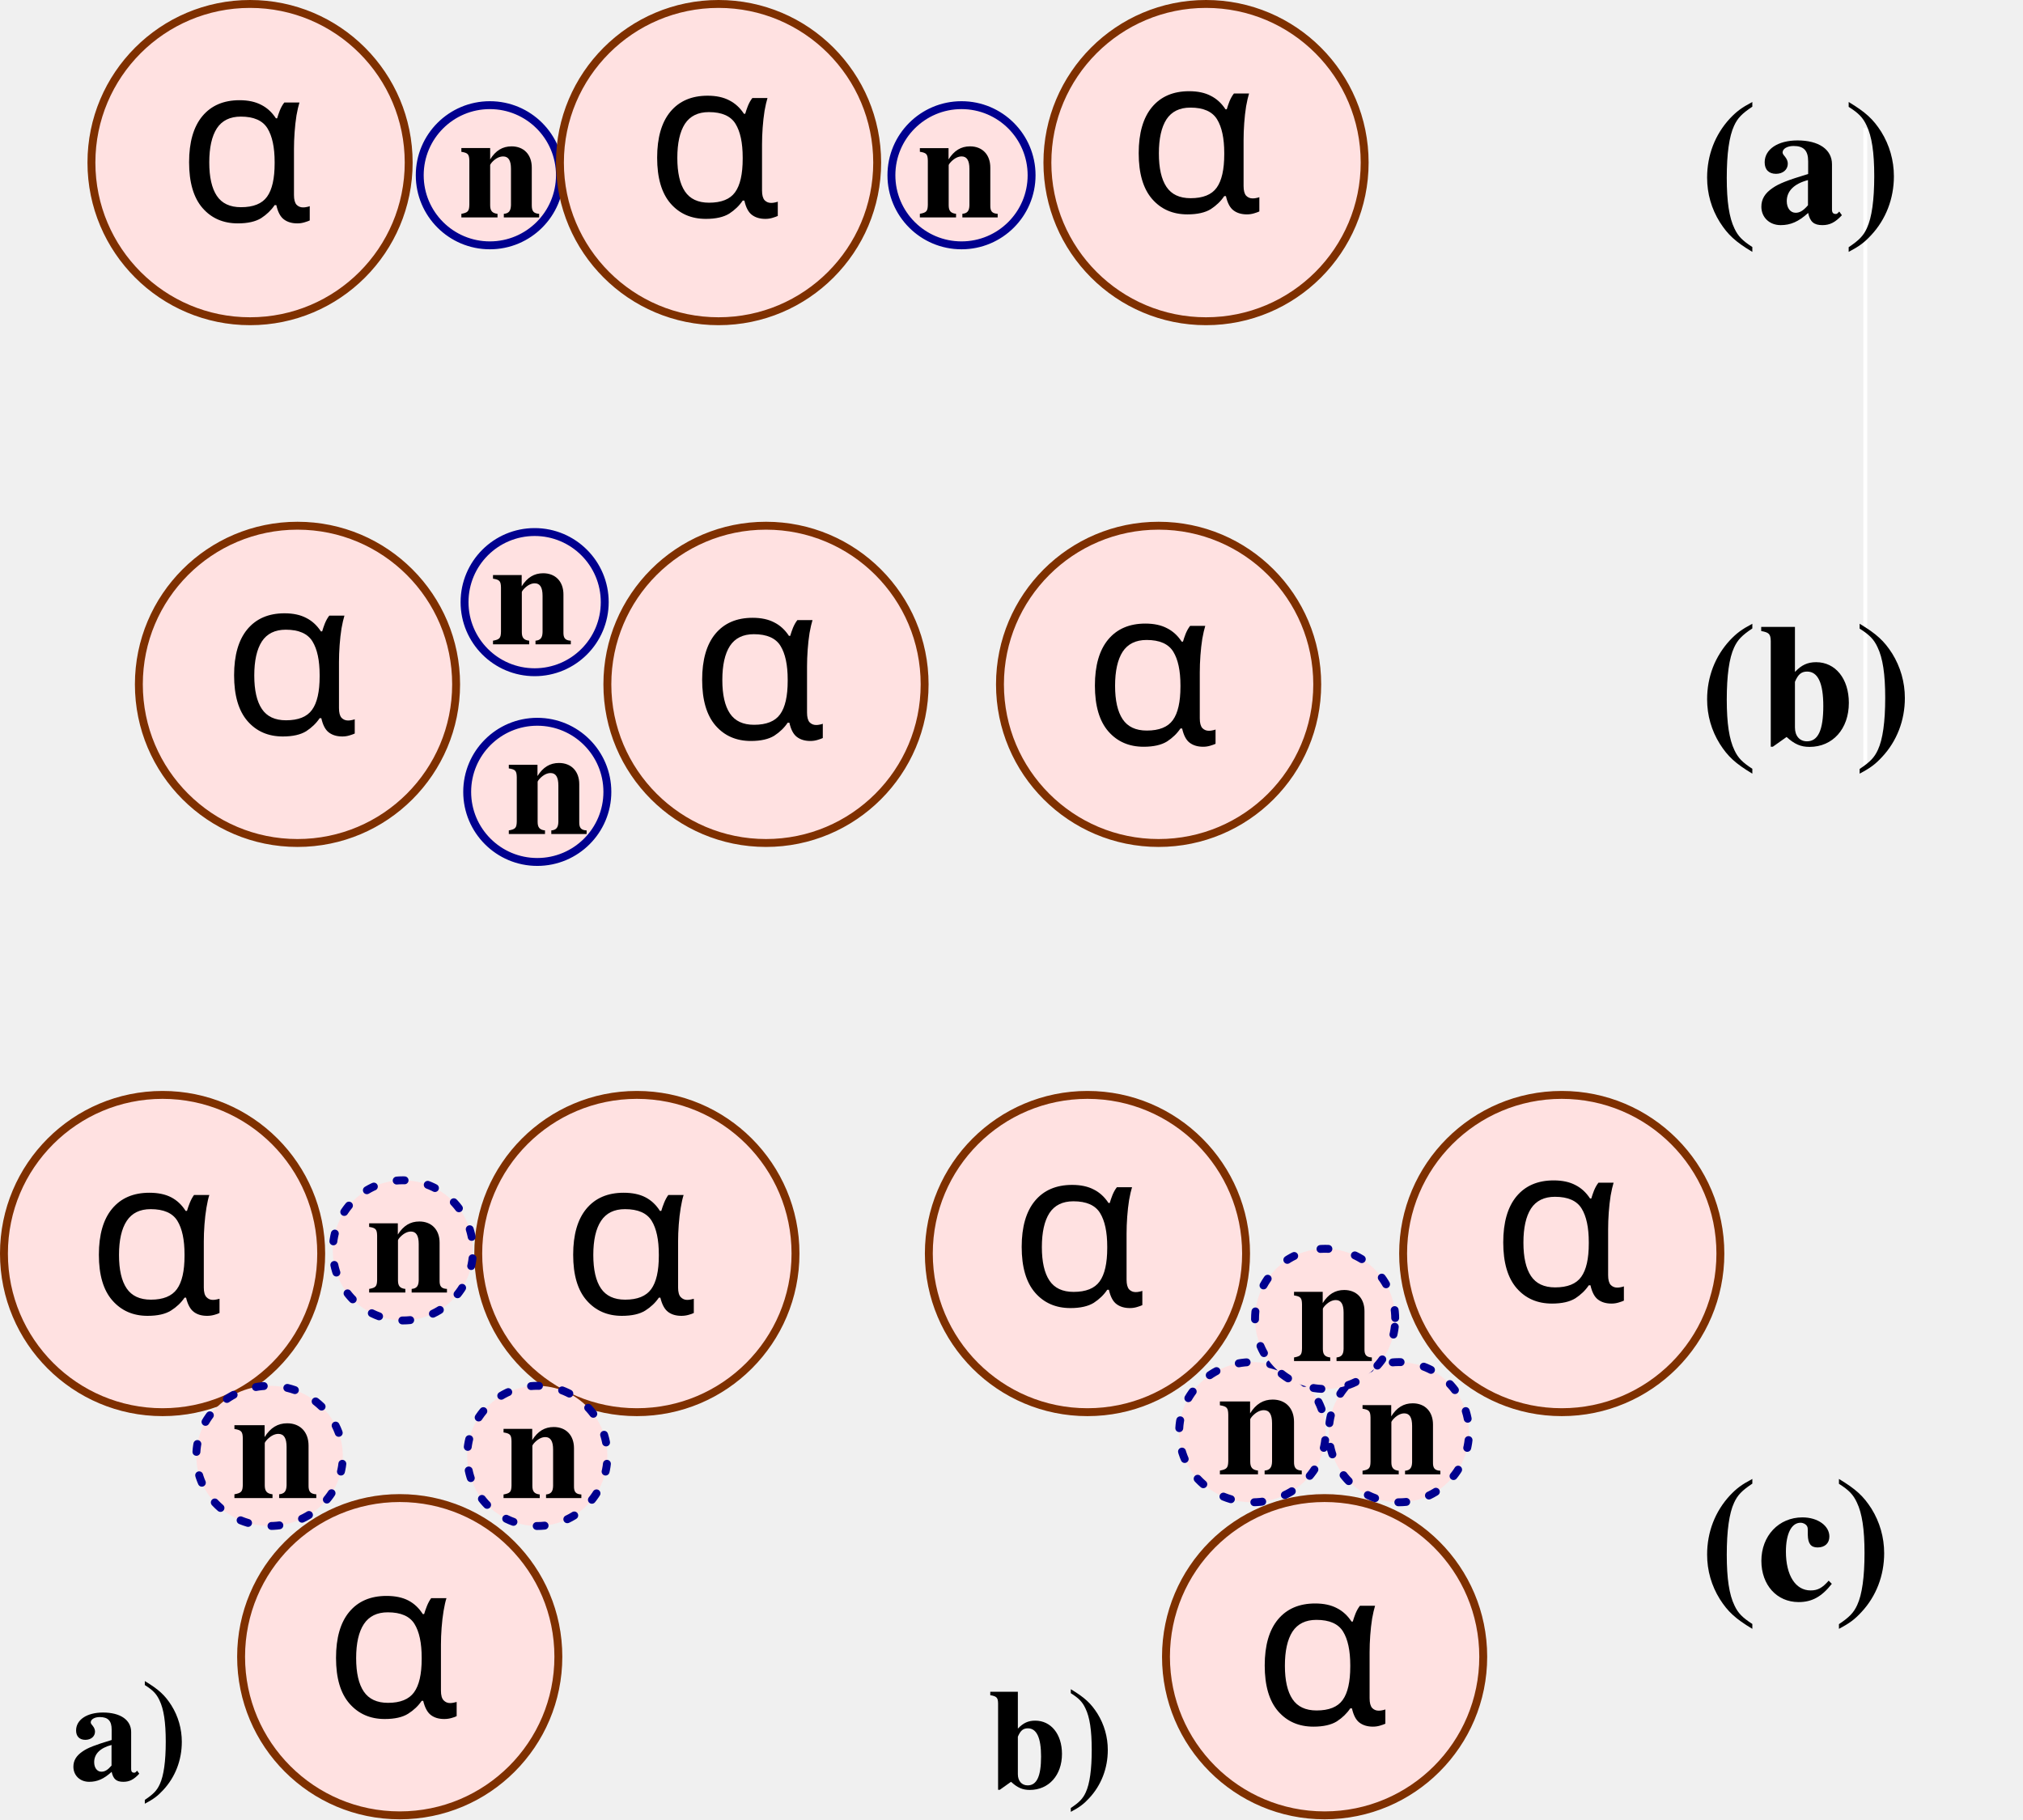
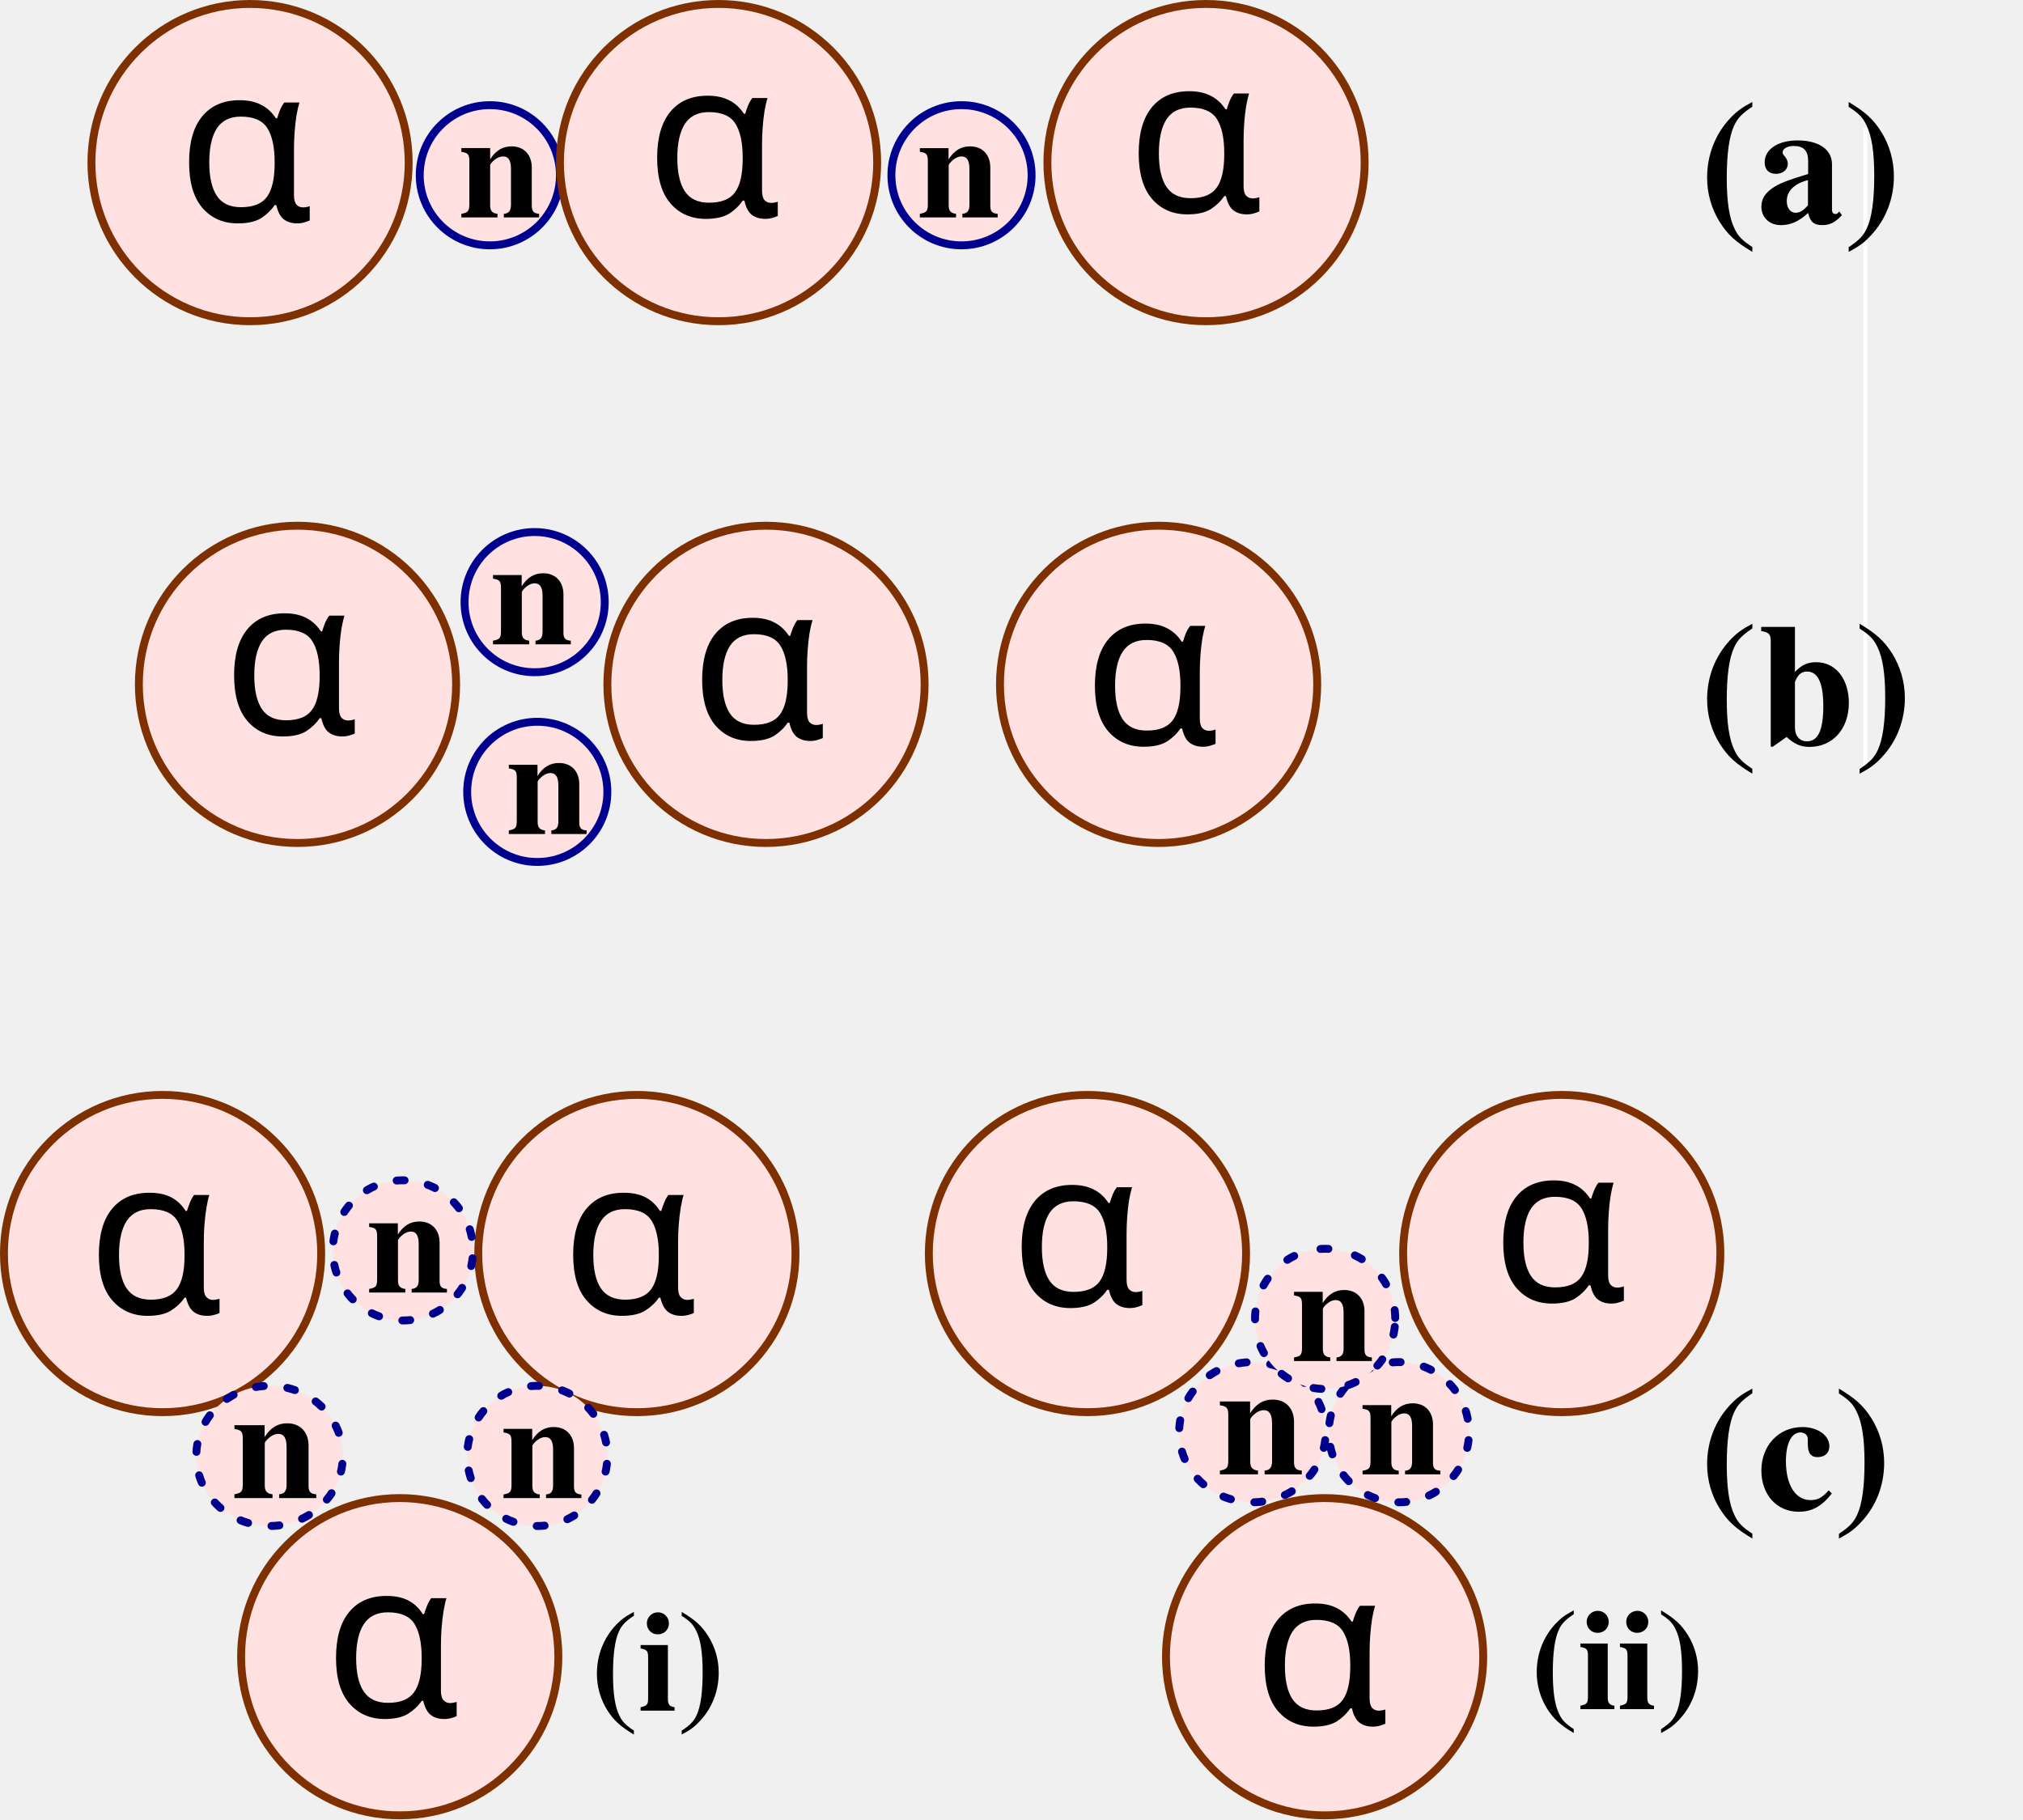
<svg xmlns="http://www.w3.org/2000/svg" width="53.054mm" height="47.709mm" viewBox="0 0 53.054 47.709" version="1.1" id="svg5">
  <defs id="defs2">
    <clipPath clipPathUnits="userSpaceOnUse" id="clipPath2696">
      <path d="M 739.575,6132.36 V 4997.3 H 2014.57 v 1135.06 z" id="path2694" />
    </clipPath>
  </defs>
  <g id="layer1" transform="translate(-64.4286,-136.0465)">
    <g id="g2680" transform="matrix(0.04233333,0,0,-0.04233333,33.01221,395.5434)">
      <g id="g2690">
        <g id="g2692" clip-path="url(#clipPath2696)">
          <path d="M 1897.67,6050.68 V 5654.01" style="fill:none;stroke:#ffffff;stroke-width:2.449;stroke-linecap:butt;stroke-linejoin:miter;stroke-miterlimit:10;stroke-dasharray:none;stroke-opacity:1" id="path2698" />
          <path d="m 1558.14,5705.92 c 0,-54.27 -44,-98.27 -98.27,-98.27 -54.27,0 -98.27,44 -98.27,98.27 0,54.27 44,98.27 98.27,98.27 54.27,0 98.27,-44 98.27,-98.27" style="fill:#ffe1e1;fill-opacity:1;fill-rule:evenodd;stroke:none" id="path2700" />
          <path d="m 1558.14,5705.92 c 0,-54.27 -44,-98.27 -98.27,-98.27 -54.27,0 -98.27,44 -98.27,98.27 0,54.27 44,98.27 98.27,98.27 54.27,0 98.27,-44 98.27,-98.27 z" style="fill:none;stroke:#7f3000;stroke-width:4.897;stroke-linecap:butt;stroke-linejoin:miter;stroke-miterlimit:10;stroke-dasharray:none;stroke-opacity:1" id="path2702" />
          <g id="g2704" transform="scale(8.33333)">
            <text transform="matrix(1,0,0,-1,169.543,680.244)" style="font-variant:normal;font-weight:normal;font-size:16.454px;font-family:Symbol;-inkscape-font-specification:Symbol;writing-mode:lr-tb;fill:#000000;fill-opacity:1;fill-rule:nonzero;stroke:none" id="text2708">
              <tspan x="0" y="0" id="tspan2706">α</tspan>
            </text>
          </g>
          <path d="m 1089,6021.29 c 0,-23.98 -19.44,-43.42 -43.42,-43.42 -23.99,0 -43.43,19.44 -43.43,43.42 0,23.98 19.44,43.42 43.43,43.42 23.98,0 43.42,-19.44 43.42,-43.42" style="fill:#ffe1e1;fill-opacity:1;fill-rule:evenodd;stroke:none" id="path2710" />
          <path d="m 1089,6021.29 c 0,-23.98 -19.44,-43.42 -43.42,-43.42 -23.99,0 -43.43,19.44 -43.43,43.42 0,23.98 19.44,43.42 43.43,43.42 23.98,0 43.42,-19.44 43.42,-43.42 z" style="fill:none;stroke:#00008f;stroke-width:4.897;stroke-linecap:butt;stroke-linejoin:miter;stroke-miterlimit:10;stroke-dasharray:none;stroke-opacity:1" id="path2712" />
          <g id="g2714" transform="scale(8.33333)">
            <text transform="matrix(1,0,0,-1,123.118,719.421)" style="font-variant:normal;font-weight:bold;font-size:11.165px;font-family:Times;-inkscape-font-specification:Times-Bold;writing-mode:lr-tb;fill:#000000;fill-opacity:1;fill-rule:nonzero;stroke:none" id="text2718">
              <tspan x="0" y="0" id="tspan2716">n</tspan>
            </text>
          </g>
          <path d="m 1314.92,5705.92 c 0,-54.27 -44,-98.27 -98.27,-98.27 -54.27,0 -98.27,44 -98.27,98.27 0,54.27 44,98.27 98.27,98.27 54.27,0 98.27,-44 98.27,-98.27" style="fill:#ffe1e1;fill-opacity:1;fill-rule:evenodd;stroke:none" id="path2720" />
          <path d="m 1314.92,5705.92 c 0,-54.27 -44,-98.27 -98.27,-98.27 -54.27,0 -98.27,44 -98.27,98.27 0,54.27 44,98.27 98.27,98.27 54.27,0 98.27,-44 98.27,-98.27 z" style="fill:none;stroke:#7f3000;stroke-width:4.897;stroke-linecap:butt;stroke-linejoin:miter;stroke-miterlimit:10;stroke-dasharray:none;stroke-opacity:1" id="path2722" />
          <path d="m 1024.68,5705.92 c 0,-54.27 -43.995,-98.27 -98.267,-98.27 -54.272,0 -98.268,44 -98.268,98.27 0,54.27 43.996,98.27 98.268,98.27 54.272,0 98.267,-44 98.267,-98.27" style="fill:#ffe1e1;fill-opacity:1;fill-rule:evenodd;stroke:none" id="path2724" />
          <path d="m 1024.68,5705.92 c 0,-54.27 -43.995,-98.27 -98.267,-98.27 -54.272,0 -98.268,44 -98.268,98.27 0,54.27 43.996,98.27 98.268,98.27 54.272,0 98.267,-44 98.267,-98.27 z" style="fill:none;stroke:#7f3000;stroke-width:4.897;stroke-linecap:butt;stroke-linejoin:miter;stroke-miterlimit:10;stroke-dasharray:none;stroke-opacity:1" id="path2726" />
          <path d="m 1118.38,5639.32 c 0,-23.98 -19.44,-43.42 -43.42,-43.42 -23.98,0 -43.42,19.44 -43.42,43.42 0,23.98 19.44,43.42 43.42,43.42 23.98,0 43.42,-19.44 43.42,-43.42" style="fill:#ffe1e1;fill-opacity:1;fill-rule:evenodd;stroke:none" id="path2728" />
          <path d="m 1118.38,5639.32 c 0,-23.98 -19.44,-43.42 -43.42,-43.42 -23.98,0 -43.42,19.44 -43.42,43.42 0,23.98 19.44,43.42 43.42,43.42 23.98,0 43.42,-19.44 43.42,-43.42 z" style="fill:none;stroke:#00008f;stroke-width:4.897;stroke-linecap:butt;stroke-linejoin:miter;stroke-miterlimit:10;stroke-dasharray:none;stroke-opacity:1" id="path2730" />
          <path d="m 1116.75,5756.85 c 0,-23.98 -19.44,-43.42 -43.42,-43.42 -23.98,0 -43.42,19.44 -43.42,43.42 0,23.98 19.44,43.42 43.42,43.42 23.98,0 43.42,-19.44 43.42,-43.42" style="fill:#ffe1e1;fill-opacity:1;fill-rule:evenodd;stroke:none" id="path2732" />
          <path d="m 1116.75,5756.85 c 0,-23.98 -19.44,-43.42 -43.42,-43.42 -23.98,0 -43.42,19.44 -43.42,43.42 0,23.98 19.44,43.42 43.42,43.42 23.98,0 43.42,-19.44 43.42,-43.42 z" style="fill:none;stroke:#00008f;stroke-width:4.897;stroke-linecap:butt;stroke-linejoin:miter;stroke-miterlimit:10;stroke-dasharray:none;stroke-opacity:1" id="path2734" />
          <path d="m 995.299,6029.13 c 0,-54.27 -43.997,-98.27 -98.268,-98.27 -54.272,0 -98.269,44 -98.269,98.27 0,54.27 43.997,98.27 98.269,98.27 54.271,0 98.268,-44 98.268,-98.27" style="fill:#ffe1e1;fill-opacity:1;fill-rule:evenodd;stroke:none" id="path2736" />
          <path d="m 995.299,6029.13 c 0,-54.27 -43.997,-98.27 -98.268,-98.27 -54.272,0 -98.269,44 -98.269,98.27 0,54.27 43.997,98.27 98.269,98.27 54.271,0 98.268,-44 98.268,-98.27 z" style="fill:none;stroke:#7f3000;stroke-width:4.897;stroke-linecap:butt;stroke-linejoin:miter;stroke-miterlimit:10;stroke-dasharray:none;stroke-opacity:1" id="path2738" />
          <path d="m 1285.53,6029.13 c 0,-54.27 -43.99,-98.27 -98.27,-98.27 -54.27,0 -98.26,44 -98.26,98.27 0,54.27 43.99,98.27 98.26,98.27 54.28,0 98.27,-44 98.27,-98.27" style="fill:#ffe1e1;fill-opacity:1;fill-rule:evenodd;stroke:none" id="path2740" />
          <path d="m 1285.53,6029.13 c 0,-54.27 -43.99,-98.27 -98.27,-98.27 -54.27,0 -98.26,44 -98.26,98.27 0,54.27 43.99,98.27 98.26,98.27 54.28,0 98.27,-44 98.27,-98.27 z" style="fill:none;stroke:#7f3000;stroke-width:4.897;stroke-linecap:butt;stroke-linejoin:miter;stroke-miterlimit:10;stroke-dasharray:none;stroke-opacity:1" id="path2742" />
          <path d="m 1587.52,6029.13 c 0,-54.27 -44,-98.27 -98.27,-98.27 -54.27,0 -98.27,44 -98.27,98.27 0,54.27 44,98.27 98.27,98.27 54.27,0 98.27,-44 98.27,-98.27" style="fill:#ffe1e1;fill-opacity:1;fill-rule:evenodd;stroke:none" id="path2744" />
          <path d="m 1587.52,6029.13 c 0,-54.27 -44,-98.27 -98.27,-98.27 -54.27,0 -98.27,44 -98.27,98.27 0,54.27 44,98.27 98.27,98.27 54.27,0 98.27,-44 98.27,-98.27 z" style="fill:none;stroke:#7f3000;stroke-width:4.897;stroke-linecap:butt;stroke-linejoin:miter;stroke-miterlimit:10;stroke-dasharray:none;stroke-opacity:1" id="path2746" />
          <path d="m 1381.19,6021.29 c 0,-23.98 -19.44,-43.42 -43.42,-43.42 -23.98,0 -43.42,19.44 -43.42,43.42 0,23.98 19.44,43.42 43.42,43.42 23.98,0 43.42,-19.44 43.42,-43.42" style="fill:#ffe1e1;fill-opacity:1;fill-rule:evenodd;stroke:none" id="path2748" />
          <path d="m 1381.19,6021.29 c 0,-23.98 -19.44,-43.42 -43.42,-43.42 -23.98,0 -43.42,19.44 -43.42,43.42 0,23.98 19.44,43.42 43.42,43.42 23.98,0 43.42,-19.44 43.42,-43.42 z" style="fill:none;stroke:#00008f;stroke-width:4.897;stroke-linecap:butt;stroke-linejoin:miter;stroke-miterlimit:10;stroke-dasharray:none;stroke-opacity:1" id="path2750" />
          <path d="m 941.104,5353.33 c 0,-54.27 -43.996,-98.27 -98.268,-98.27 -54.272,0 -98.268,44 -98.268,98.27 0,54.27 43.996,98.27 98.268,98.27 54.272,0 98.268,-44 98.268,-98.27" style="fill:#ffe1e1;fill-opacity:1;fill-rule:evenodd;stroke:none" id="path2752" />
          <path d="m 941.104,5353.33 c 0,-54.27 -43.996,-98.27 -98.268,-98.27 -54.272,0 -98.268,44 -98.268,98.27 0,54.27 43.996,98.27 98.268,98.27 54.272,0 98.268,-44 98.268,-98.27 z" style="fill:none;stroke:#7f3000;stroke-width:4.897;stroke-linecap:butt;stroke-linejoin:miter;stroke-miterlimit:10;stroke-dasharray:none;stroke-opacity:1" id="path2754" />
          <path d="m 1088.02,5103.58 c 0,-54.27 -44,-98.27 -98.271,-98.27 -54.272,0 -98.268,44 -98.268,98.27 0,54.27 43.996,98.27 98.268,98.27 54.271,0 98.271,-44 98.271,-98.27" style="fill:#ffe1e1;fill-opacity:1;fill-rule:evenodd;stroke:none" id="path2756" />
          <path d="m 1088.02,5103.58 c 0,-54.27 -44,-98.27 -98.271,-98.27 -54.272,0 -98.268,44 -98.268,98.27 0,54.27 43.996,98.27 98.268,98.27 54.271,0 98.271,-44 98.271,-98.27 z" style="fill:none;stroke:#7f3000;stroke-width:4.897;stroke-linecap:butt;stroke-linejoin:miter;stroke-miterlimit:10;stroke-dasharray:none;stroke-opacity:1" id="path2758" />
          <path d="m 1234.93,5353.33 c 0,-54.27 -44,-98.27 -98.27,-98.27 -54.27,0 -98.27,44 -98.27,98.27 0,54.27 44,98.27 98.27,98.27 54.27,0 98.27,-44 98.27,-98.27" style="fill:#ffe1e1;fill-opacity:1;fill-rule:evenodd;stroke:none" id="path2760" />
          <path d="m 1234.93,5353.33 c 0,-54.27 -44,-98.27 -98.27,-98.27 -54.27,0 -98.27,44 -98.27,98.27 0,54.27 44,98.27 98.27,98.27 54.27,0 98.27,-44 98.27,-98.27 z" style="fill:none;stroke:#7f3000;stroke-width:4.897;stroke-linecap:butt;stroke-linejoin:miter;stroke-miterlimit:10;stroke-dasharray:none;stroke-opacity:1" id="path2762" />
          <path d="m 954.49,5227.97 c 0,-23.98 -20.318,-43.42 -45.38,-43.42 -25.062,0 -45.38,19.44 -45.38,43.42 0,23.98 20.318,43.42 45.38,43.42 25.062,0 45.38,-19.44 45.38,-43.42" style="fill:#ffe1e1;fill-opacity:1;fill-rule:evenodd;stroke:none" id="path2764" />
          <path d="m 954.49,5227.97 c 0,-23.98 -20.318,-43.42 -45.38,-43.42 -25.062,0 -45.38,19.44 -45.38,43.42 0,23.98 20.318,43.42 45.38,43.42 25.062,0 45.38,-19.44 45.38,-43.42 z" style="fill:none;stroke:#00008f;stroke-width:4.897;stroke-linecap:round;stroke-linejoin:miter;stroke-miterlimit:10;stroke-dasharray:4.897, 14.691;stroke-dashoffset:14.691;stroke-opacity:1" id="path2766" />
          <path d="m 1035.13,5355.29 c 0,-23.98 -19.44,-43.42 -43.422,-43.42 -23.981,0 -43.421,19.44 -43.421,43.42 0,23.98 19.44,43.42 43.421,43.42 23.982,0 43.422,-19.44 43.422,-43.42" style="fill:#ffe1e1;fill-opacity:1;fill-rule:evenodd;stroke:none" id="path2768" />
          <path d="m 1035.13,5355.29 c 0,-23.98 -19.44,-43.42 -43.422,-43.42 -23.981,0 -43.421,19.44 -43.421,43.42 0,23.98 19.44,43.42 43.421,43.42 23.982,0 43.422,-19.44 43.422,-43.42 z" style="fill:none;stroke:#00008f;stroke-width:4.897;stroke-linecap:round;stroke-linejoin:miter;stroke-miterlimit:10;stroke-dasharray:4.897, 14.691;stroke-dashoffset:14.691;stroke-opacity:1" id="path2770" />
          <path d="m 1118.38,5227.97 c 0,-23.98 -19.44,-43.42 -43.42,-43.42 -23.98,0 -43.42,19.44 -43.42,43.42 0,23.98 19.44,43.42 43.42,43.42 23.98,0 43.42,-19.44 43.42,-43.42" style="fill:#ffe1e1;fill-opacity:1;fill-rule:evenodd;stroke:none" id="path2772" />
          <path d="m 1118.38,5227.97 c 0,-23.98 -19.44,-43.42 -43.42,-43.42 -23.98,0 -43.42,19.44 -43.42,43.42 0,23.98 19.44,43.42 43.42,43.42 23.98,0 43.42,-19.44 43.42,-43.42 z" style="fill:none;stroke:#00008f;stroke-width:4.897;stroke-linecap:round;stroke-linejoin:miter;stroke-miterlimit:10;stroke-dasharray:4.897, 14.691;stroke-dashoffset:14.691;stroke-opacity:1" id="path2774" />
          <path d="m 1660.98,5103.58 c 0,-54.27 -44,-98.27 -98.27,-98.27 -54.27,0 -98.27,44 -98.27,98.27 0,54.27 44,98.27 98.27,98.27 54.27,0 98.27,-44 98.27,-98.27" style="fill:#ffe1e1;fill-opacity:1;fill-rule:evenodd;stroke:none" id="path2776" />
          <path d="m 1660.98,5103.58 c 0,-54.27 -44,-98.27 -98.27,-98.27 -54.27,0 -98.27,44 -98.27,98.27 0,54.27 44,98.27 98.27,98.27 54.27,0 98.27,-44 98.27,-98.27 z" style="fill:none;stroke:#7f3000;stroke-width:4.897;stroke-linecap:round;stroke-linejoin:miter;stroke-miterlimit:10;stroke-dasharray:none;stroke-opacity:1" id="path2778" />
          <path d="m 1514.06,5353.33 c 0,-54.27 -43.99,-98.27 -98.26,-98.27 -54.28,0 -98.27,44 -98.27,98.27 0,54.27 43.99,98.27 98.27,98.27 54.27,0 98.26,-44 98.26,-98.27" style="fill:#ffe1e1;fill-opacity:1;fill-rule:evenodd;stroke:none" id="path2780" />
          <path d="m 1514.06,5353.33 c 0,-54.27 -43.99,-98.27 -98.26,-98.27 -54.28,0 -98.27,44 -98.27,98.27 0,54.27 43.99,98.27 98.27,98.27 54.27,0 98.26,-44 98.26,-98.27 z" style="fill:none;stroke:#7f3000;stroke-width:4.897;stroke-linecap:round;stroke-linejoin:miter;stroke-miterlimit:10;stroke-dasharray:none;stroke-opacity:1" id="path2782" />
          <path d="m 1807.89,5353.33 c 0,-54.27 -44,-98.27 -98.27,-98.27 -54.27,0 -98.27,44 -98.27,98.27 0,54.27 44,98.27 98.27,98.27 54.27,0 98.27,-44 98.27,-98.27" style="fill:#ffe1e1;fill-opacity:1;fill-rule:evenodd;stroke:none" id="path2784" />
          <path d="m 1807.89,5353.33 c 0,-54.27 -44,-98.27 -98.27,-98.27 -54.27,0 -98.27,44 -98.27,98.27 0,54.27 44,98.27 98.27,98.27 54.27,0 98.27,-44 98.27,-98.27 z" style="fill:none;stroke:#7f3000;stroke-width:4.897;stroke-linecap:round;stroke-linejoin:miter;stroke-miterlimit:10;stroke-dasharray:none;stroke-opacity:1" id="path2786" />
          <path d="m 1652.16,5242.66 c 0,-23.98 -19.44,-43.42 -43.42,-43.42 -23.98,0 -43.42,19.44 -43.42,43.42 0,23.98 19.44,43.42 43.42,43.42 23.98,0 43.42,-19.44 43.42,-43.42" style="fill:#ffe1e1;fill-opacity:1;fill-rule:evenodd;stroke:none" id="path2788" />
          <path d="m 1652.16,5242.66 c 0,-23.98 -19.44,-43.42 -43.42,-43.42 -23.98,0 -43.42,19.44 -43.42,43.42 0,23.98 19.44,43.42 43.42,43.42 23.98,0 43.42,-19.44 43.42,-43.42 z" style="fill:none;stroke:#00008f;stroke-width:4.897;stroke-linecap:round;stroke-linejoin:miter;stroke-miterlimit:10;stroke-dasharray:4.897, 14.691;stroke-dashoffset:14.691;stroke-opacity:1" id="path2790" />
          <path d="m 1563.36,5242.66 c 0,-23.98 -20.32,-43.42 -45.38,-43.42 -25.06,0 -45.38,19.44 -45.38,43.42 0,23.98 20.32,43.42 45.38,43.42 25.06,0 45.38,-19.44 45.38,-43.42" style="fill:#ffe1e1;fill-opacity:1;fill-rule:evenodd;stroke:none" id="path2792" />
          <path d="m 1563.36,5242.66 c 0,-23.98 -20.32,-43.42 -45.38,-43.42 -25.06,0 -45.38,19.44 -45.38,43.42 0,23.98 20.32,43.42 45.38,43.42 25.06,0 45.38,-19.44 45.38,-43.42 z" style="fill:none;stroke:#00008f;stroke-width:4.897;stroke-linecap:round;stroke-linejoin:miter;stroke-miterlimit:10;stroke-dasharray:4.897, 14.691;stroke-dashoffset:14.691;stroke-opacity:1" id="path2794" />
          <path d="m 1606.46,5312.85 c 0,-23.98 -19.45,-43.42 -43.43,-43.42 -23.98,0 -43.42,19.44 -43.42,43.42 0,23.98 19.44,43.42 43.42,43.42 23.98,0 43.43,-19.44 43.43,-43.42" style="fill:#ffe1e1;fill-opacity:1;fill-rule:evenodd;stroke:none" id="path2796" />
          <path d="m 1606.46,5312.85 c 0,-23.98 -19.45,-43.42 -43.43,-43.42 -23.98,0 -43.42,19.44 -43.42,43.42 0,23.98 19.44,43.42 43.42,43.42 23.98,0 43.43,-19.44 43.43,-43.42 z" style="fill:none;stroke:#00008f;stroke-width:4.897;stroke-linecap:round;stroke-linejoin:miter;stroke-miterlimit:10;stroke-dasharray:4.897, 16.977;stroke-dashoffset:16.977;stroke-opacity:1" id="path2798" />
          <text transform="scale(1,-1)" style="font-variant:normal;font-weight:bold;font-size:93.045px;font-family:Times;-inkscape-font-specification:Times-Bold;writing-mode:lr-tb;fill:#000000;fill-opacity:1;fill-rule:nonzero;stroke:none;stroke-width:8.333" id="text2810" x="1055.372" y="-5613.198">
            <tspan x="1055.372" y="-5613.198" id="tspan2806" style="stroke-width:8.333">n</tspan>
            <tspan x="1045.578" y="-5730.727" id="tspan2808" style="stroke-width:8.333">n</tspan>
          </text>
          <text transform="scale(1,-1)" style="font-variant:normal;font-weight:bold;font-size:93.045px;font-family:Times;-inkscape-font-specification:Times-Bold;writing-mode:lr-tb;fill:#000000;fill-opacity:1;fill-rule:nonzero;stroke:none;stroke-width:8.333" id="text2818" x="1310.02" y="-5995.17">
            <tspan x="1310.02" y="-5995.17" id="tspan2816" style="stroke-width:8.333">n</tspan>
          </text>
          <text transform="scale(1,-1)" style="font-variant:normal;font-weight:bold;font-size:107.736px;font-family:Times;-inkscape-font-specification:Times-Bold;writing-mode:lr-tb;fill:#000000;fill-opacity:1;fill-rule:nonzero;stroke:none;stroke-width:8.333" id="text2824" x="1794.723" y="-5991.906">
            <tspan x="1794.723" y="-5668.698" id="tspan2822" style="stroke-width:8.333">(b)</tspan>
          </text>
          <text transform="scale(1,-1)" style="font-variant:normal;font-weight:bold;font-size:93.045px;font-family:Times;-inkscape-font-specification:Times-Bold;writing-mode:lr-tb;fill:#000000;fill-opacity:1;fill-rule:nonzero;stroke:none;stroke-width:8.333" id="text2828" x="1052.108" y="-5201.848">
            <tspan x="1052.108" y="-5201.848" id="tspan2826" style="stroke-width:8.333">n</tspan>
          </text>
          <text transform="scale(1,-1)" style="font-variant:normal;font-weight:normal;font-size:137.118px;font-family:Symbol;-inkscape-font-specification:Symbol;writing-mode:lr-tb;fill:#000000;fill-opacity:1;fill-rule:nonzero;stroke:none;stroke-width:8.333" id="text2832" x="795.827" y="-5316.113">
            <tspan x="795.827" y="-5316.113" id="tspan2830" style="stroke-width:8.333">α</tspan>
          </text>
          <text transform="scale(1,-1)" style="font-variant:normal;font-weight:bold;font-size:97.942px;font-family:Times;-inkscape-font-specification:Times-Bold;writing-mode:lr-tb;fill:#000000;fill-opacity:1;fill-rule:nonzero;stroke:none;stroke-width:8.333" id="text2836" x="885.28" y="-5201.848">
            <tspan x="885.28" y="-5201.848" id="tspan2834" style="stroke-width:8.333">n</tspan>
          </text>
          <text transform="scale(1,-1)" style="font-variant:normal;font-weight:normal;font-size:137.118px;font-family:Symbol;-inkscape-font-specification:Symbol;writing-mode:lr-tb;fill:#000000;fill-opacity:1;fill-rule:nonzero;stroke:none;stroke-width:8.333" id="text2842" x="942.739" y="-5066.361">
            <tspan x="942.739" y="-5066.361" id="tspan2838" style="stroke-width:8.333">α</tspan>
            <tspan x="1089.652" y="-5316.113" id="tspan2840" style="stroke-width:8.333">α</tspan>
          </text>
          <text transform="scale(1,-1)" style="font-variant:normal;font-weight:bold;font-size:93.045px;font-family:Times;-inkscape-font-specification:Times-Bold;writing-mode:lr-tb;fill:#000000;fill-opacity:1;fill-rule:nonzero;stroke:none;stroke-width:8.333" id="text2846" x="968.857" y="-5329.172">
            <tspan x="968.857" y="-5329.172" id="tspan2844" style="stroke-width:8.333">n</tspan>
          </text>
          <text transform="scale(1,-1)" style="font-variant:normal;font-weight:bold;font-size:97.942px;font-family:Times;-inkscape-font-specification:Times-Bold;writing-mode:lr-tb;fill:#000000;fill-opacity:1;fill-rule:nonzero;stroke:none;stroke-width:8.333" id="text2856" x="1495.783" y="-5216.54">
            <tspan x="1495.783" y="-5216.54" id="tspan2854" style="stroke-width:8.333">n</tspan>
          </text>
          <text transform="scale(1,-1)" style="font-variant:normal;font-weight:bold;font-size:93.045px;font-family:Times;-inkscape-font-specification:Times-Bold;writing-mode:lr-tb;fill:#000000;fill-opacity:1;fill-rule:nonzero;stroke:none;stroke-width:8.333" id="text2862" x="1584.257" y="-5216.54">
            <tspan x="1584.257" y="-5216.54" id="tspan2858" style="stroke-width:8.333">n</tspan>
            <tspan x="1541.816" y="-5286.731" id="tspan2860" style="stroke-width:8.333">n</tspan>
          </text>
-           <text transform="scale(1,-1)" style="font-variant:normal;font-weight:bold;font-size:107.736px;font-family:Times;-inkscape-font-specification:Times-Bold;writing-mode:lr-tb;fill:#000000;fill-opacity:1;fill-rule:nonzero;stroke:none;stroke-width:8.333" id="text2866" x="1794.723" y="-5138.935">
-             <tspan x="1794.723" y="-5138.935" id="tspan2864" style="stroke-width:8.333">(c)</tspan>
-           </text>
-           <text transform="scale(1,-1)" style="font-variant:normal;font-weight:bold;font-size:88.147px;font-family:Times;-inkscape-font-specification:Times-Bold;writing-mode:lr-tb;fill:#000000;fill-opacity:1;fill-rule:nonzero;stroke:none;stroke-width:8.333" id="text2870" x="1354.091" y="-5022.29">
-             <tspan x="1354.091 1403.101" y="-5022.29" id="tspan2868" style="stroke-width:8.333">b)</tspan>
-           </text>
          <text transform="scale(1,-1)" style="font-variant:normal;font-weight:bold;font-size:88.147px;font-family:Times;-inkscape-font-specification:Times-Bold;writing-mode:lr-tb;fill:#000000;fill-opacity:1;fill-rule:nonzero;stroke:none;stroke-width:8.333" id="text2870-3" x="1082.349" y="-4882.706">
            <tspan x="1082.349 1131.359 509.39 553.464" y="-4882.706" id="tspan2868-7" style="stroke-width:8.333">b)a)</tspan>
          </text>
          <text transform="scale(1,-1)" style="font-variant:normal;font-weight:bold;font-size:107.736px;font-family:Times;-inkscape-font-specification:Times-Bold;writing-mode:lr-tb;fill:#000000;fill-opacity:1;fill-rule:nonzero;stroke:none;stroke-width:8.333" id="text9319" x="1794.719" y="-5991.906">(a)</text>
          <g id="g2704-9" transform="matrix(8.33333,0,0,8.33333,-243.309,3.578237)">
            <text transform="matrix(1,0,0,-1,169.543,680.244)" style="font-variant:normal;font-weight:normal;font-size:16.454px;font-family:Symbol;-inkscape-font-specification:Symbol;writing-mode:lr-tb;fill:#000000;fill-opacity:1;fill-rule:nonzero;stroke:none" id="text2708-7">
              <tspan x="0" y="0" id="tspan2706-8">α</tspan>
            </text>
          </g>
          <g id="g2704-2" transform="matrix(8.33333,0,0,8.33333,-533.2675,6.3663)">
            <text transform="matrix(1,0,0,-1,169.543,680.244)" style="font-variant:normal;font-weight:normal;font-size:16.454px;font-family:Symbol;-inkscape-font-specification:Symbol;writing-mode:lr-tb;fill:#000000;fill-opacity:1;fill-rule:nonzero;stroke:none" id="text2708-5">
              <tspan x="0" y="0" id="tspan2706-3">α</tspan>
            </text>
          </g>
          <g id="g2704-4" transform="matrix(8.33333,0,0,8.33333,-561.1482,324.2055)">
            <text transform="matrix(1,0,0,-1,169.543,680.244)" style="font-variant:normal;font-weight:normal;font-size:16.454px;font-family:Symbol;-inkscape-font-specification:Symbol;writing-mode:lr-tb;fill:#000000;fill-opacity:1;fill-rule:nonzero;stroke:none" id="text2708-9">
              <tspan x="0" y="0" id="tspan2706-0">α</tspan>
            </text>
          </g>
          <g id="g2704-20" transform="matrix(8.33333,0,0,8.33333,-271.1896,326.9935)">
            <text transform="matrix(1,0,0,-1,169.543,680.244)" style="font-variant:normal;font-weight:normal;font-size:16.454px;font-family:Symbol;-inkscape-font-specification:Symbol;writing-mode:lr-tb;fill:#000000;fill-opacity:1;fill-rule:nonzero;stroke:none" id="text2708-1">
              <tspan x="0" y="0" id="tspan2706-9">α</tspan>
            </text>
          </g>
          <g id="g2704-6" transform="matrix(8.33333,0,0,8.33333,27.13312,329.7816)">
            <text transform="matrix(1,0,0,-1,169.543,680.244)" style="font-variant:normal;font-weight:normal;font-size:16.454px;font-family:Symbol;-inkscape-font-specification:Symbol;writing-mode:lr-tb;fill:#000000;fill-opacity:1;fill-rule:nonzero;stroke:none" id="text2708-2">
              <tspan x="0" y="0" id="tspan2706-1">α</tspan>
            </text>
          </g>
          <g id="g2704-207" transform="matrix(8.33333,0,0,8.33333,-45.35651,-347.7177)">
            <text transform="matrix(1,0,0,-1,169.543,680.244)" style="font-variant:normal;font-weight:normal;font-size:16.454px;font-family:Symbol;-inkscape-font-specification:Symbol;writing-mode:lr-tb;fill:#000000;fill-opacity:1;fill-rule:nonzero;stroke:none" id="text2708-3">
              <tspan x="0" y="0" id="tspan2706-11">α</tspan>
            </text>
          </g>
          <g id="g2704-90" transform="matrix(8.33333,0,0,8.33333,105.1989,-607.0076)">
            <text transform="matrix(1,0,0,-1,169.543,680.244)" style="font-variant:normal;font-weight:normal;font-size:16.454px;font-family:Symbol;-inkscape-font-specification:Symbol;writing-mode:lr-tb;fill:#000000;fill-opacity:1;fill-rule:nonzero;stroke:none" id="text2708-56">
              <tspan x="0" y="0" id="tspan2706-7">α</tspan>
            </text>
          </g>
          <g id="g2704-7" transform="matrix(8.33333,0,0,8.33333,252.9662,-344.9296)">
            <text transform="matrix(1,0,0,-1,169.543,680.244)" style="font-variant:normal;font-weight:normal;font-size:16.454px;font-family:Symbol;-inkscape-font-specification:Symbol;writing-mode:lr-tb;fill:#000000;fill-opacity:1;fill-rule:nonzero;stroke:none" id="text2708-4">
              <tspan x="0" y="0" id="tspan2706-06">α</tspan>
            </text>
          </g>
-           <text transform="scale(1,-1)" style="font-variant:normal;font-weight:bold;font-size:88.147px;font-family:Times;-inkscape-font-specification:Times-Bold;writing-mode:lr-tb;fill:#000000;fill-opacity:1;fill-rule:nonzero;stroke:none;stroke-width:8.333" id="text2870-7" x="1358.34" y="-5027.319">
-             <tspan x="785.381 829.455" id="tspan2868-2" style="stroke-width:8.333">a)</tspan>
+           <text transform="scale(1,-1)" style="font-variant:normal;font-weight:bold;font-size:88.147px;font-family:Times;-inkscape-font-specification:Times-Bold;writing-mode:lr-tb;fill:#000000;fill-opacity:1;fill-rule:nonzero;stroke:none;stroke-width:8.333" id="text2870-7" x="1107.85" y="-5070.182">
+             <tspan x="1107.85" id="tspan2868-2" style="stroke-width:8.333" y="-5070.182">(i)</tspan>
+           </text>
+           <text transform="scale(1,-1)" style="font-variant:normal;font-weight:bold;font-size:88.147px;font-family:Times;-inkscape-font-specification:Times-Bold;writing-mode:lr-tb;fill:#000000;fill-opacity:1;fill-rule:nonzero;stroke:none;stroke-width:8.333" id="text2870-7-0" x="1690.07" y="-5071.112">
+             <tspan x="1690.07" id="tspan2868-2-8" style="stroke-width:8.333" y="-5071.112">(ii)</tspan>
+           </text>
+           <text transform="scale(1,-1)" style="font-variant:normal;font-weight:bold;font-size:107.736px;font-family:Times;-inkscape-font-specification:Times-Bold;writing-mode:lr-tb;fill:#000000;fill-opacity:1;fill-rule:nonzero;stroke:none;stroke-width:8.333" id="text18444" x="1794.723" y="-5518.102">
+             <tspan x="1794.723" y="-5194.894" id="tspan18442" style="stroke-width:8.333">(c)</tspan>
          </text>
        </g>
      </g>
    </g>
  </g>
</svg>
